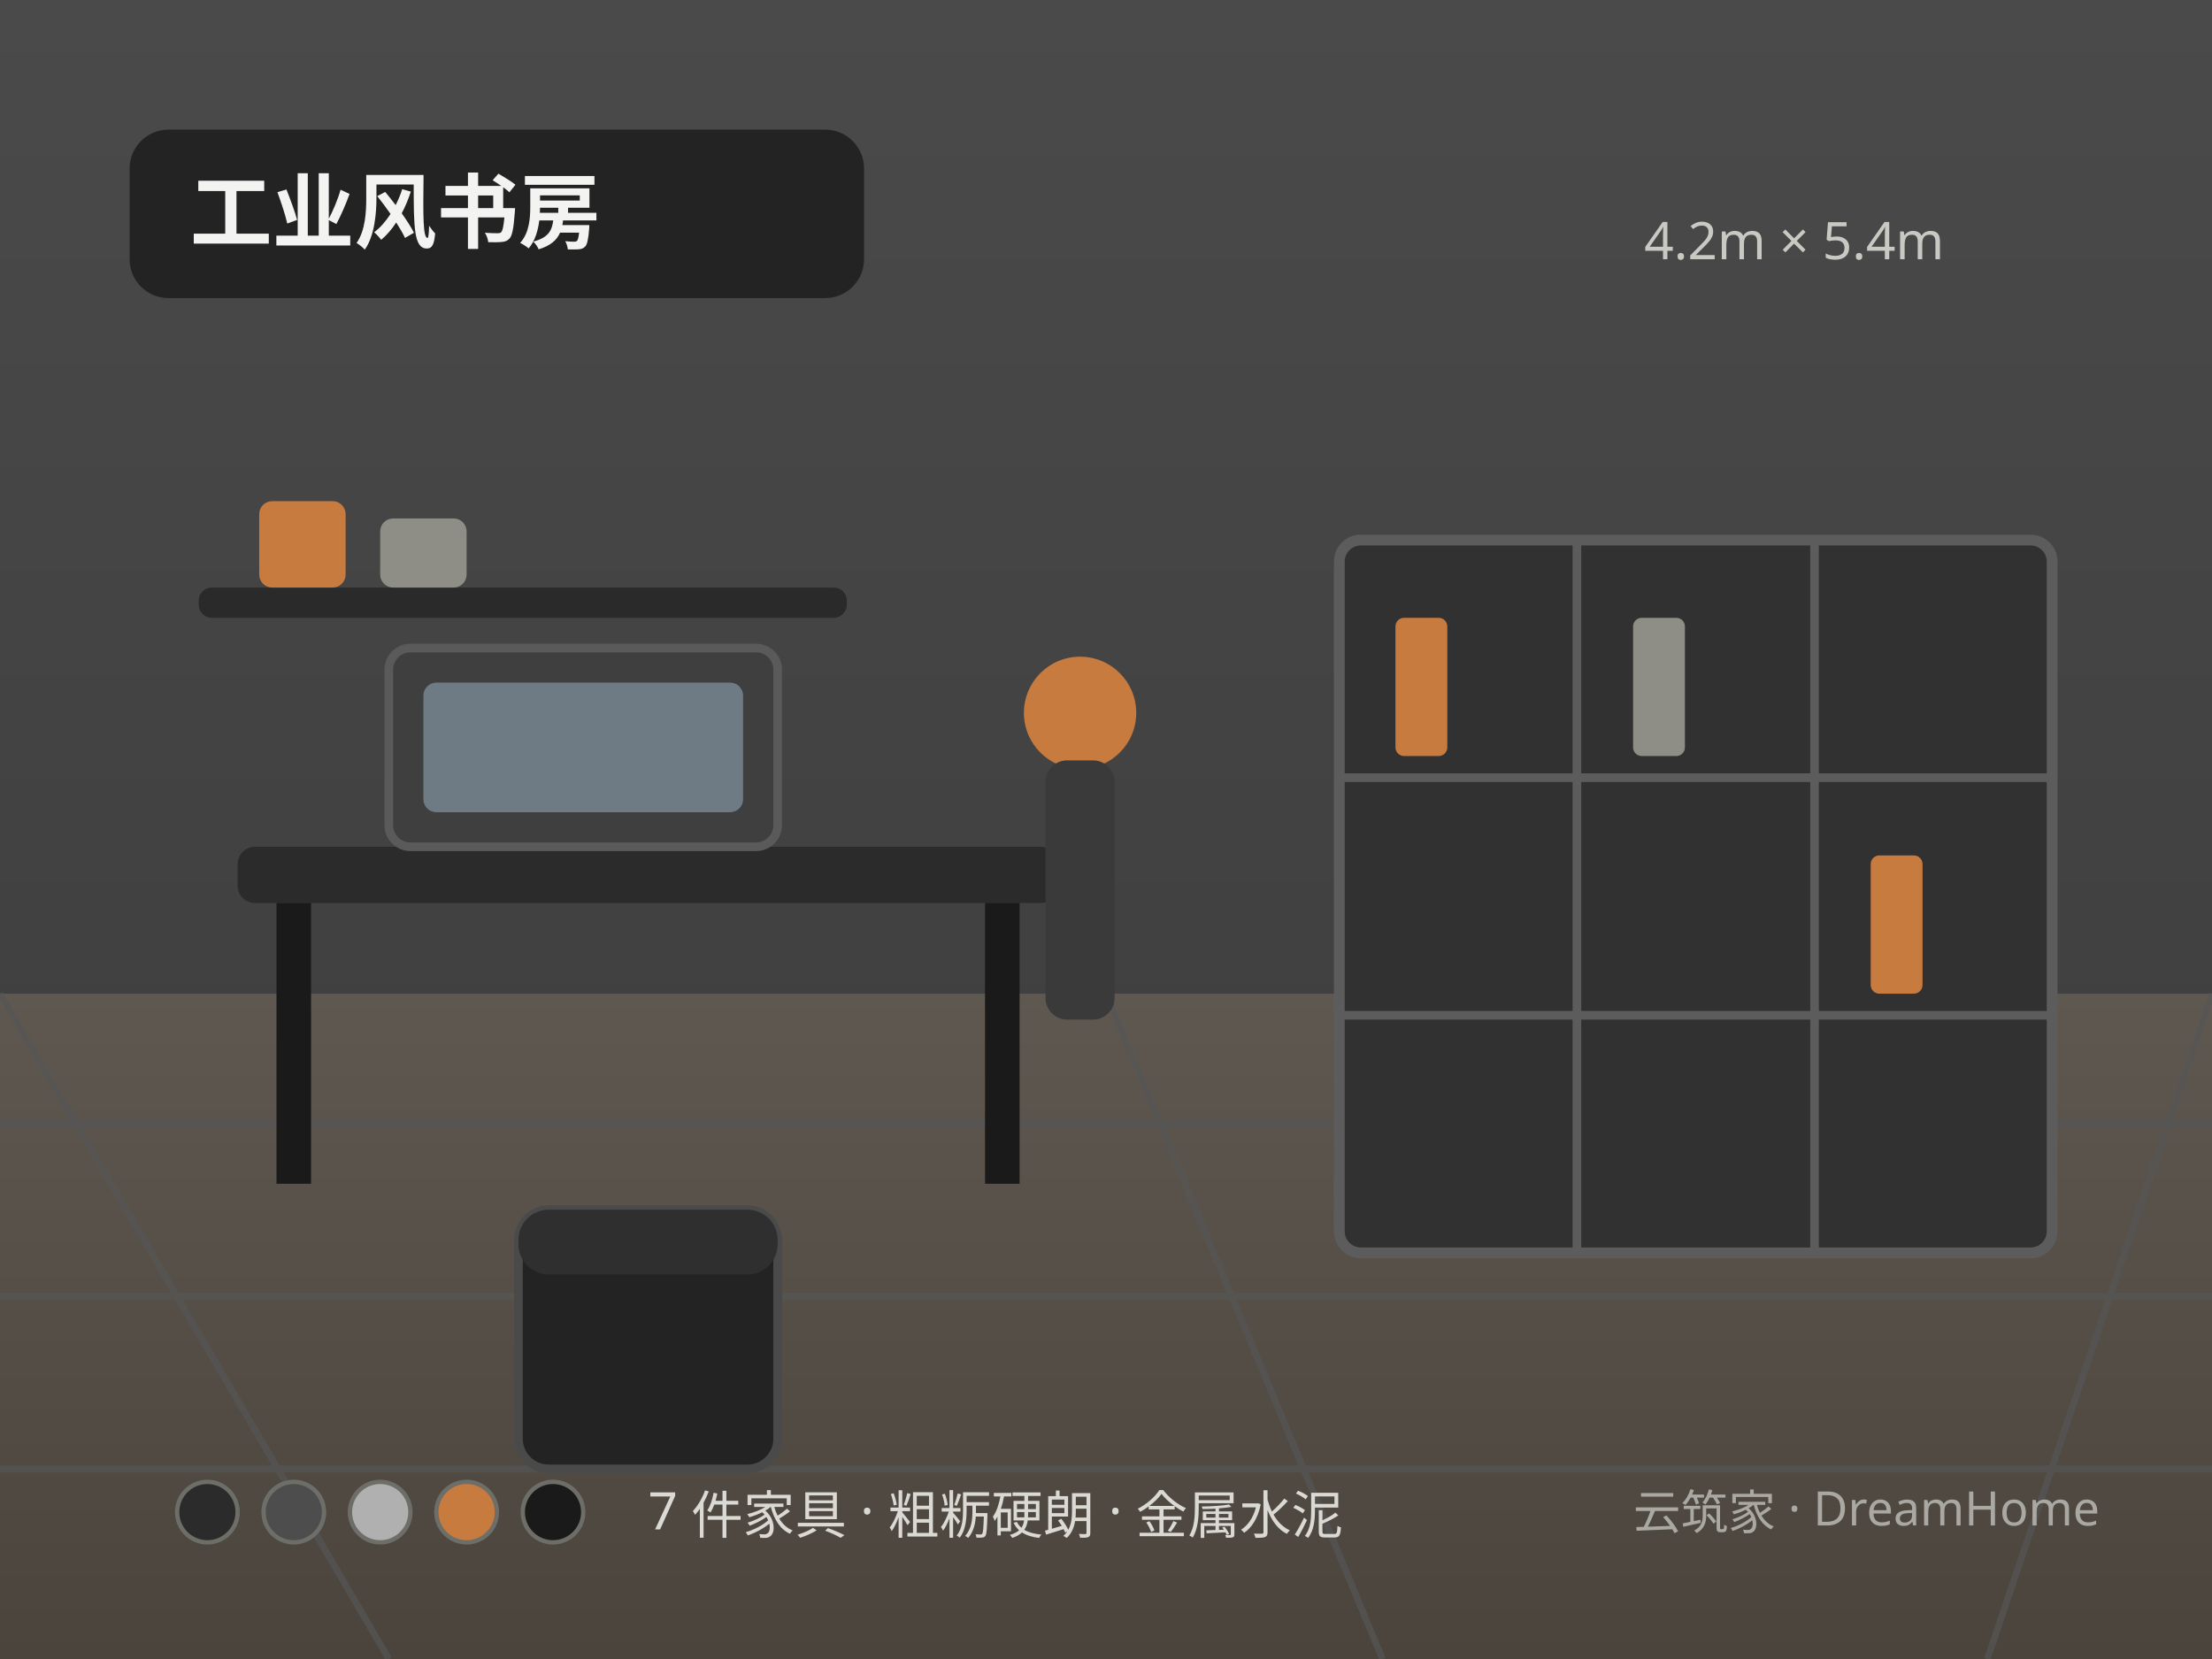
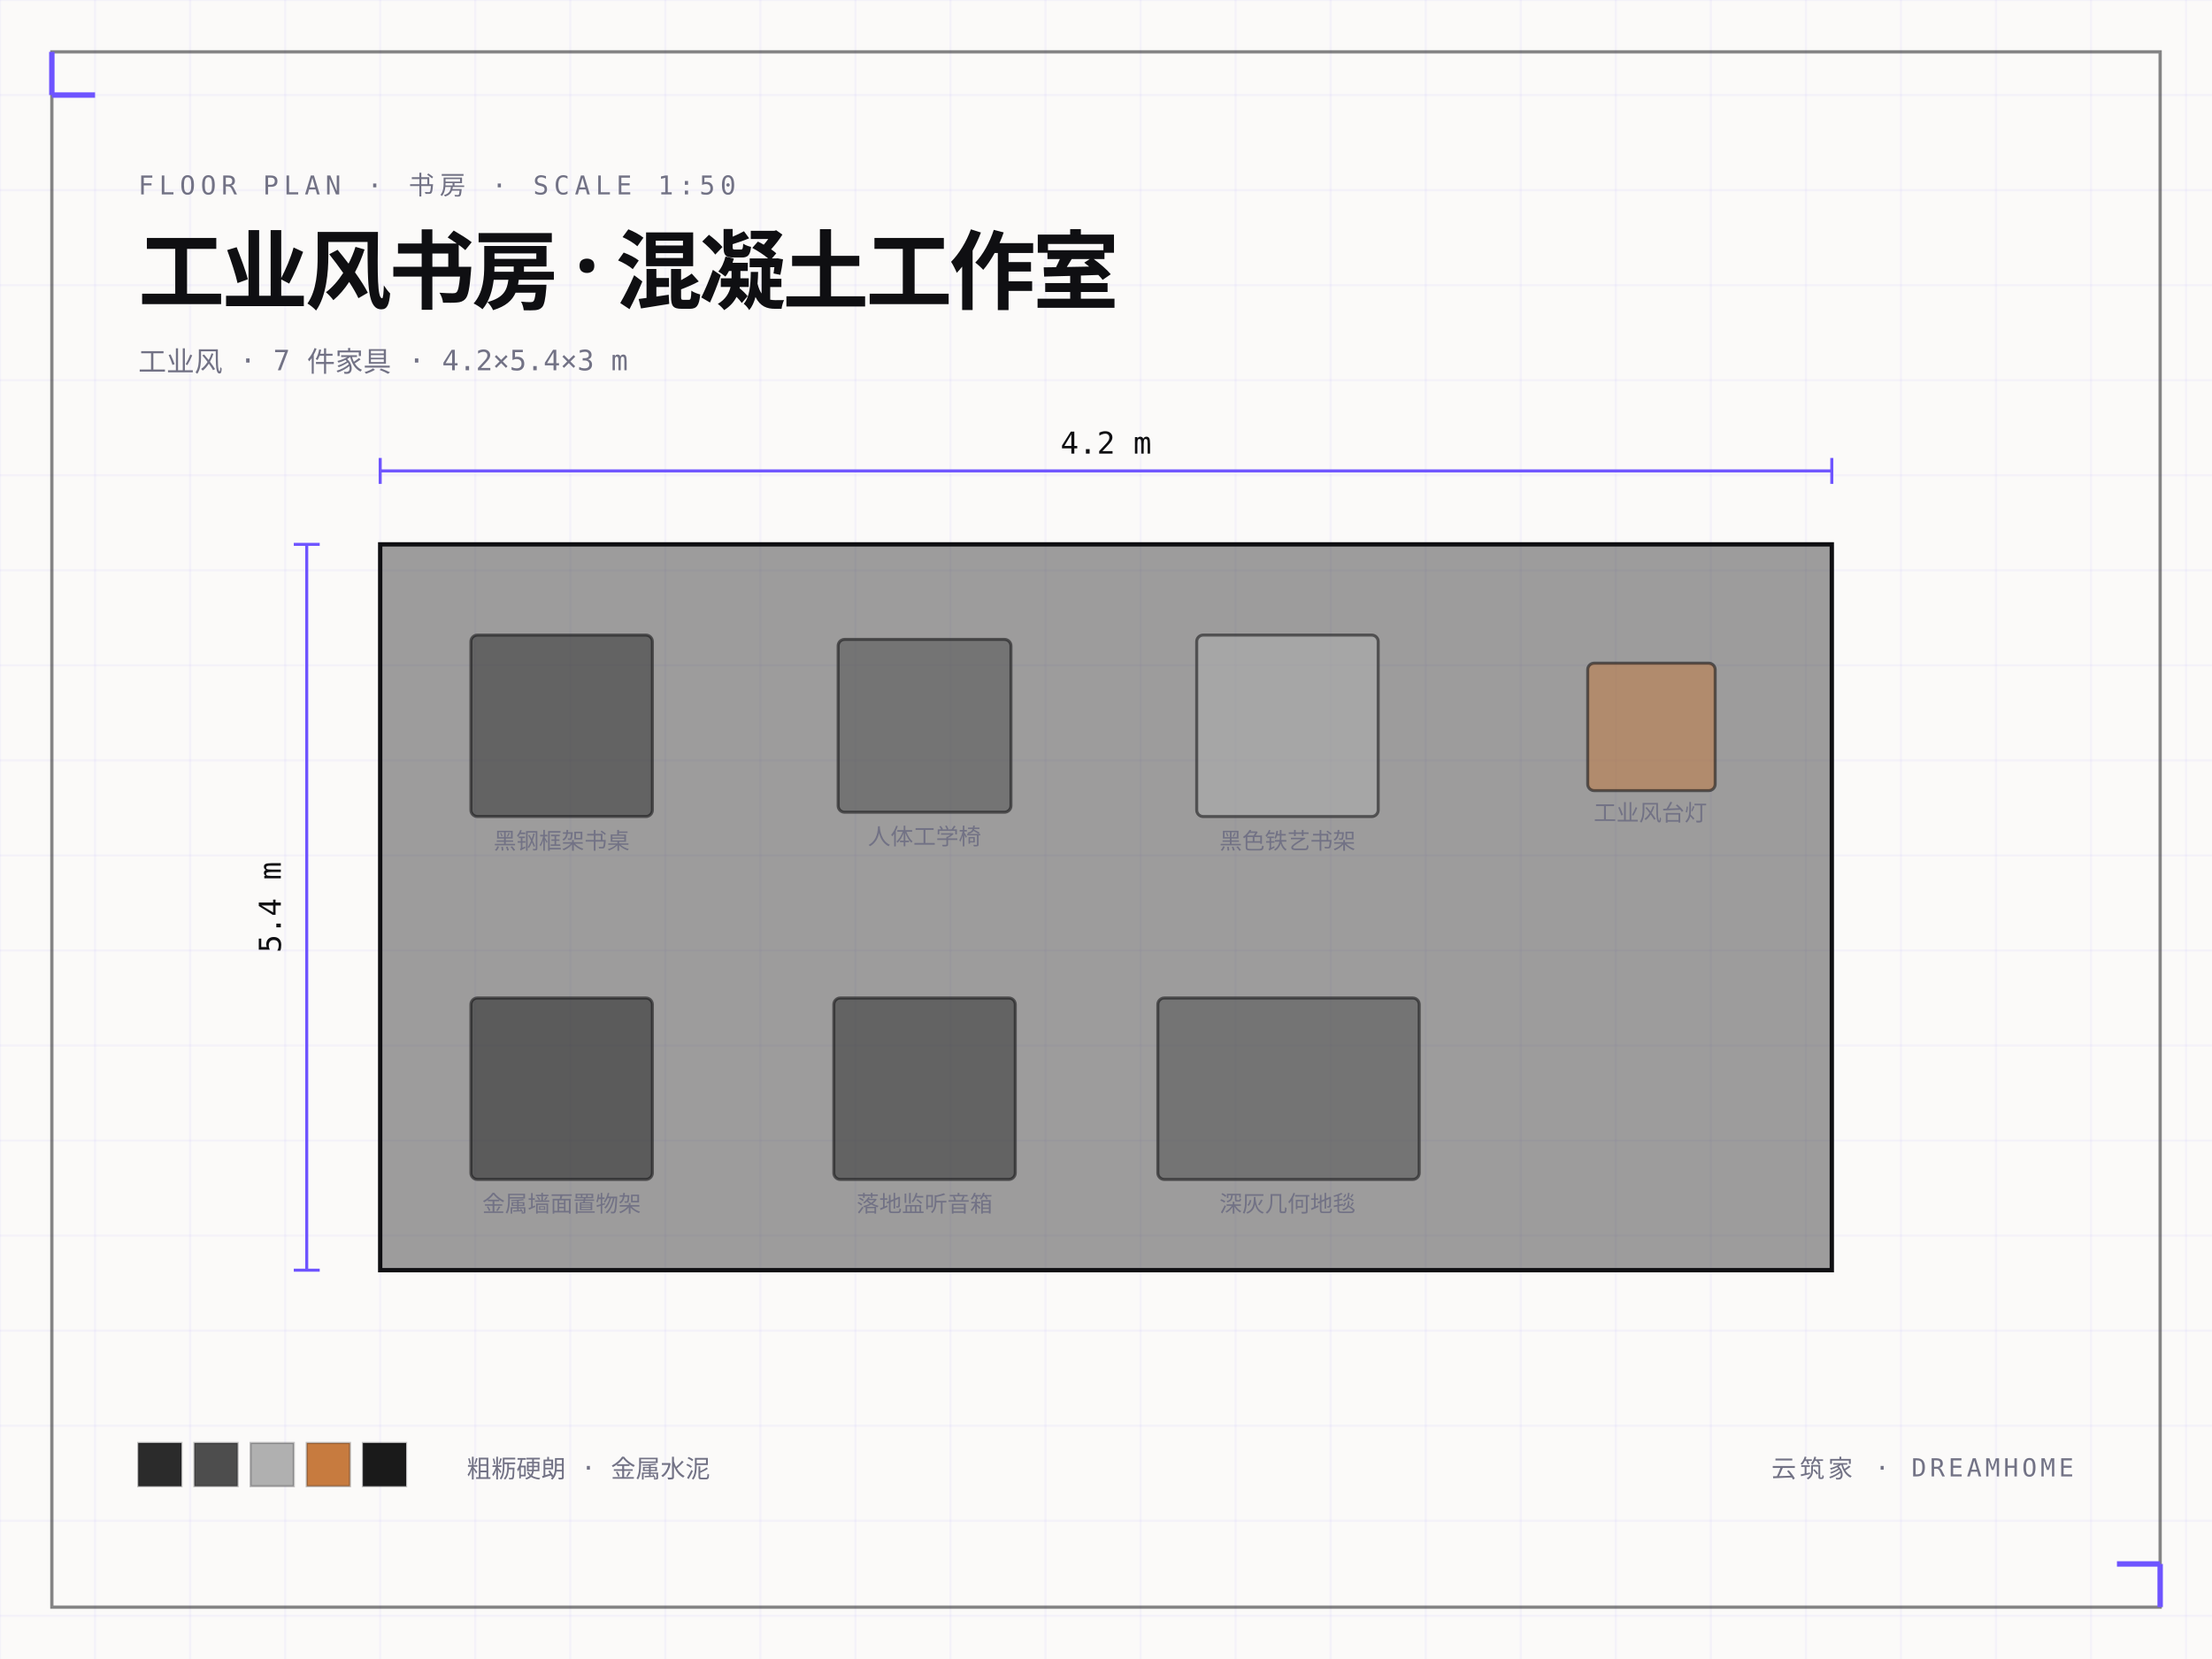
- <svg xmlns="http://www.w3.org/2000/svg" viewBox="0 0 1024 768" width="1024" height="768" role="img" aria-label="工业风书房预览图">
-   <defs>
-     <linearGradient id="wall3" x1="0" y1="0" x2="0" y2="1">
-       <stop offset="0" stop-color="#4A4A4A" />
-       <stop offset="1" stop-color="#3A3A3A" />
-     </linearGradient>
-     <linearGradient id="floor3" x1="0" y1="0" x2="0" y2="1">
-       <stop offset="0" stop-color="#5F5850" />
-       <stop offset="1" stop-color="#4A443D" />
-     </linearGradient>
-   </defs>
-   <rect width="1024" height="768" fill="url(#wall3)" />
-   <rect y="460" width="1024" height="308" fill="url(#floor3)" />
-   <g stroke="#565656" stroke-width="3" opacity="0.7">
-     <path d="M0 520 H1024 M0 600 H1024 M0 680 H1024" />
-     <path d="M0 460 L180 768 M512 460 L640 768 M1024 460 L920 768" />
+ <svg xmlns="http://www.w3.org/2000/svg" viewBox="0 0 1024 768" width="1024" height="768" role="img" aria-label="工业风书房 · 混凝土工作室 平面预览图">
+   <rect width="1024" height="768" fill="#FBFAF9" />
+   <g>
+     <line x1="0" y1="0" x2="0" y2="768" stroke="#6E54FF" stroke-opacity="0.05" stroke-width="1" />
+     <line x1="44" y1="0" x2="44" y2="768" stroke="#6E54FF" stroke-opacity="0.05" stroke-width="1" />
+     <line x1="88" y1="0" x2="88" y2="768" stroke="#6E54FF" stroke-opacity="0.05" stroke-width="1" />
+     <line x1="132" y1="0" x2="132" y2="768" stroke="#6E54FF" stroke-opacity="0.05" stroke-width="1" />
+     <line x1="176" y1="0" x2="176" y2="768" stroke="#6E54FF" stroke-opacity="0.05" stroke-width="1" />
+     <line x1="220" y1="0" x2="220" y2="768" stroke="#6E54FF" stroke-opacity="0.05" stroke-width="1" />
+     <line x1="264" y1="0" x2="264" y2="768" stroke="#6E54FF" stroke-opacity="0.05" stroke-width="1" />
+     <line x1="308" y1="0" x2="308" y2="768" stroke="#6E54FF" stroke-opacity="0.05" stroke-width="1" />
+     <line x1="352" y1="0" x2="352" y2="768" stroke="#6E54FF" stroke-opacity="0.05" stroke-width="1" />
+     <line x1="396" y1="0" x2="396" y2="768" stroke="#6E54FF" stroke-opacity="0.05" stroke-width="1" />
+     <line x1="440" y1="0" x2="440" y2="768" stroke="#6E54FF" stroke-opacity="0.05" stroke-width="1" />
+     <line x1="484" y1="0" x2="484" y2="768" stroke="#6E54FF" stroke-opacity="0.05" stroke-width="1" />
+     <line x1="528" y1="0" x2="528" y2="768" stroke="#6E54FF" stroke-opacity="0.05" stroke-width="1" />
+     <line x1="572" y1="0" x2="572" y2="768" stroke="#6E54FF" stroke-opacity="0.05" stroke-width="1" />
+     <line x1="616" y1="0" x2="616" y2="768" stroke="#6E54FF" stroke-opacity="0.05" stroke-width="1" />
+     <line x1="660" y1="0" x2="660" y2="768" stroke="#6E54FF" stroke-opacity="0.05" stroke-width="1" />
+     <line x1="704" y1="0" x2="704" y2="768" stroke="#6E54FF" stroke-opacity="0.05" stroke-width="1" />
+     <line x1="748" y1="0" x2="748" y2="768" stroke="#6E54FF" stroke-opacity="0.05" stroke-width="1" />
+     <line x1="792" y1="0" x2="792" y2="768" stroke="#6E54FF" stroke-opacity="0.05" stroke-width="1" />
+     <line x1="836" y1="0" x2="836" y2="768" stroke="#6E54FF" stroke-opacity="0.05" stroke-width="1" />
+     <line x1="880" y1="0" x2="880" y2="768" stroke="#6E54FF" stroke-opacity="0.05" stroke-width="1" />
+     <line x1="924" y1="0" x2="924" y2="768" stroke="#6E54FF" stroke-opacity="0.05" stroke-width="1" />
+     <line x1="968" y1="0" x2="968" y2="768" stroke="#6E54FF" stroke-opacity="0.05" stroke-width="1" />
+     <line x1="1012" y1="0" x2="1012" y2="768" stroke="#6E54FF" stroke-opacity="0.05" stroke-width="1" />
+     <line x1="0" y1="0" x2="1024" y2="0" stroke="#6E54FF" stroke-opacity="0.05" stroke-width="1" />
+     <line x1="0" y1="44" x2="1024" y2="44" stroke="#6E54FF" stroke-opacity="0.05" stroke-width="1" />
+     <line x1="0" y1="88" x2="1024" y2="88" stroke="#6E54FF" stroke-opacity="0.05" stroke-width="1" />
+     <line x1="0" y1="132" x2="1024" y2="132" stroke="#6E54FF" stroke-opacity="0.05" stroke-width="1" />
+     <line x1="0" y1="176" x2="1024" y2="176" stroke="#6E54FF" stroke-opacity="0.05" stroke-width="1" />
+     <line x1="0" y1="220" x2="1024" y2="220" stroke="#6E54FF" stroke-opacity="0.05" stroke-width="1" />
+     <line x1="0" y1="264" x2="1024" y2="264" stroke="#6E54FF" stroke-opacity="0.05" stroke-width="1" />
+     <line x1="0" y1="308" x2="1024" y2="308" stroke="#6E54FF" stroke-opacity="0.05" stroke-width="1" />
+     <line x1="0" y1="352" x2="1024" y2="352" stroke="#6E54FF" stroke-opacity="0.05" stroke-width="1" />
+     <line x1="0" y1="396" x2="1024" y2="396" stroke="#6E54FF" stroke-opacity="0.05" stroke-width="1" />
+     <line x1="0" y1="440" x2="1024" y2="440" stroke="#6E54FF" stroke-opacity="0.05" stroke-width="1" />
+     <line x1="0" y1="484" x2="1024" y2="484" stroke="#6E54FF" stroke-opacity="0.05" stroke-width="1" />
+     <line x1="0" y1="528" x2="1024" y2="528" stroke="#6E54FF" stroke-opacity="0.05" stroke-width="1" />
+     <line x1="0" y1="572" x2="1024" y2="572" stroke="#6E54FF" stroke-opacity="0.05" stroke-width="1" />
+     <line x1="0" y1="616" x2="1024" y2="616" stroke="#6E54FF" stroke-opacity="0.05" stroke-width="1" />
+     <line x1="0" y1="660" x2="1024" y2="660" stroke="#6E54FF" stroke-opacity="0.05" stroke-width="1" />
+     <line x1="0" y1="704" x2="1024" y2="704" stroke="#6E54FF" stroke-opacity="0.05" stroke-width="1" />
+     <line x1="0" y1="748" x2="1024" y2="748" stroke="#6E54FF" stroke-opacity="0.05" stroke-width="1" />
  </g>
-   <rect x="60" y="60" width="340" height="78" rx="18" fill="#1F1F1F" opacity="0.9" />
-   <text x="88" y="112" font-family="PingFang SC, Hiragino Sans GB, Microsoft YaHei, sans-serif" font-size="38" font-weight="700" fill="#F3F3F1">工业风书房</text>
-   <text x="900" y="120" text-anchor="end" font-family="PingFang SC, Hiragino Sans GB, Microsoft YaHei, sans-serif" font-size="24" fill="#C9C9C4">4.2m × 5.4m</text>
+   <rect x="24" y="24" width="976" height="720" fill="none" stroke="#0F0F12" stroke-opacity="0.5" stroke-width="1.5" />
+   <path d="M24 44 H44 M24 24 V44" stroke="#6E54FF" stroke-width="2.5" fill="none" />
+   <path d="M1000 724 H980 M1000 744 V724" stroke="#6E54FF" stroke-width="2.5" fill="none" />
+   <rect x="176" y="252" width="672" height="336" fill="#2B2B2B" fill-opacity="0.45" stroke="#0F0F12" stroke-width="2" />
  <g>
-     <rect x="110" y="392" width="380" height="26" rx="8" fill="#2B2B2B" />
-     <rect x="128" y="418" width="16" height="130" fill="#1A1A1A" />
-     <rect x="456" y="418" width="16" height="130" fill="#1A1A1A" />
-     <rect x="180" y="300" width="180" height="92" rx="10" fill="#3F3F3F" stroke="#5A5A5A" stroke-width="4" />
-     <rect x="196" y="316" width="148" height="60" rx="6" fill="#6E7B84" />
-     <rect x="240" y="560" width="120" height="120" rx="14" fill="#232323" stroke="#4A4A4A" stroke-width="4" />
-     <rect x="240" y="560" width="120" height="30" rx="14" fill="#2F2F2F" />
-     <rect x="620" y="250" width="330" height="330" rx="10" fill="#313131" stroke="#5C5C5C" stroke-width="5" />
-     <path d="M620 360 H950 M620 470 H950 M730 250 V580 M840 250 V580" stroke="#5C5C5C" stroke-width="4" fill="none" />
-     <rect x="646" y="286" width="24" height="64" rx="4" fill="#C77B3F" />
-     <rect x="756" y="286" width="24" height="64" rx="4" fill="#8E8E86" />
-     <rect x="866" y="396" width="24" height="64" rx="4" fill="#C77B3F" />
-     <rect x="92" y="272" width="300" height="14" rx="6" fill="#2A2A2A" />
-     <rect x="120" y="232" width="40" height="40" rx="6" fill="#C77B3F" />
-     <rect x="176" y="240" width="40" height="32" rx="6" fill="#8E8E86" />
-     <circle cx="500" cy="330" r="26" fill="#C77B3F" />
-     <rect x="484" y="352" width="32" height="120" rx="10" fill="#3A3A3A" />
+     <g>
+       <rect x="218" y="294" width="84" height="84" rx="3" fill="#2B2B2B" fill-opacity="0.5" stroke="#0F0F12" stroke-opacity="0.55" stroke-width="1.4" />
+       <text x="260" y="393" text-anchor="middle" font-family="ui-monospace, SFMono-Regular, Menlo, Consolas, monospace" font-size="10.5" fill="#727285">黑钢框架书桌</text>
+     </g>
+     <g>
+       <rect x="388" y="296" width="80" height="80" rx="3" fill="#4D4D4D" fill-opacity="0.5" stroke="#0F0F12" stroke-opacity="0.55" stroke-width="1.4" />
+       <text x="428" y="391" text-anchor="middle" font-family="ui-monospace, SFMono-Regular, Menlo, Consolas, monospace" font-size="10.5" fill="#727285">人体工学椅</text>
+     </g>
+     <g>
+       <rect x="554" y="294" width="84" height="84" rx="3" fill="#B0B0B0" fill-opacity="0.5" stroke="#0F0F12" stroke-opacity="0.55" stroke-width="1.4" />
+       <text x="596" y="393" text-anchor="middle" font-family="ui-monospace, SFMono-Regular, Menlo, Consolas, monospace" font-size="10.5" fill="#727285">黑色铁艺书架</text>
+     </g>
+     <g>
+       <rect x="735" y="307" width="59" height="59" rx="3" fill="#C77B3F" fill-opacity="0.5" stroke="#0F0F12" stroke-opacity="0.55" stroke-width="1.4" />
+       <text x="764" y="380" text-anchor="middle" font-family="ui-monospace, SFMono-Regular, Menlo, Consolas, monospace" font-size="10.5" fill="#727285">工业风台灯</text>
+     </g>
+     <g>
+       <rect x="218" y="462" width="84" height="84" rx="3" fill="#1A1A1A" fill-opacity="0.5" stroke="#0F0F12" stroke-opacity="0.55" stroke-width="1.4" />
+       <text x="260" y="561" text-anchor="middle" font-family="ui-monospace, SFMono-Regular, Menlo, Consolas, monospace" font-size="10.5" fill="#727285">金属墙面置物架</text>
+     </g>
+     <g>
+       <rect x="386" y="462" width="84" height="84" rx="3" fill="#2B2B2B" fill-opacity="0.5" stroke="#0F0F12" stroke-opacity="0.55" stroke-width="1.4" />
+       <text x="428" y="561" text-anchor="middle" font-family="ui-monospace, SFMono-Regular, Menlo, Consolas, monospace" font-size="10.5" fill="#727285">落地监听音箱</text>
+     </g>
+     <g>
+       <rect x="536" y="462" width="121" height="84" rx="3" fill="#4D4D4D" fill-opacity="0.5" stroke="#0F0F12" stroke-opacity="0.55" stroke-width="1.4" />
+       <text x="596" y="561" text-anchor="middle" font-family="ui-monospace, SFMono-Regular, Menlo, Consolas, monospace" font-size="10.5" fill="#727285">深灰几何地毯</text>
+     </g>
  </g>
-   <g>
-     <circle cx="96" cy="700" r="14" fill="#2B2B2B" stroke="#6E6E68" stroke-width="2" />
-     <circle cx="136" cy="700" r="14" fill="#4D4D4D" stroke="#6E6E68" stroke-width="2" />
-     <circle cx="176" cy="700" r="14" fill="#B0B0B0" stroke="#6E6E68" stroke-width="2" />
-     <circle cx="216" cy="700" r="14" fill="#C77B3F" stroke="#6E6E68" stroke-width="2" />
-     <circle cx="256" cy="700" r="14" fill="#1A1A1A" stroke="#6E6E68" stroke-width="2" />
-     <text x="300" y="708" font-family="PingFang SC, Hiragino Sans GB, Microsoft YaHei, sans-serif" font-size="24" fill="#DAD9D4">7 件家具 · 粗粝硬朗 · 金属水泥</text>
-     <text x="972" y="708" text-anchor="end" font-family="PingFang SC, Hiragino Sans GB, Microsoft YaHei, sans-serif" font-size="22" fill="#A9A8A2">云筑家 · DreamHome</text>
+   <g stroke="#6E54FF" stroke-width="1.4" fill="none">
+     <path d="M176 218 H848" />
+     <path d="M176 212 V224" />
+     <path d="M848 212 V224" />
+     <path d="M142 252 V588" />
+     <path d="M136 252 H148" />
+     <path d="M136 588 H148" />
  </g>
+   <text x="512" y="210" text-anchor="middle" font-family="ui-monospace, SFMono-Regular, Menlo, Consolas, monospace" font-size="14" fill="#0F0F12">4.2 m</text>
+   <text x="130" y="420" text-anchor="middle" font-family="ui-monospace, SFMono-Regular, Menlo, Consolas, monospace" font-size="14" fill="#0F0F12" transform="rotate(-90 130 420)">5.4 m</text>
+   <text x="64" y="90" font-family="ui-monospace, SFMono-Regular, Menlo, Consolas, monospace" font-size="12" letter-spacing="2.4" fill="#727285">FLOOR PLAN · 书房 · SCALE 1:50</text>
+   <text x="64" y="140" font-family="Archivo, PingFang SC, Hiragino Sans GB, Microsoft YaHei, sans-serif" font-size="40" font-weight="800" letter-spacing="-1.4" fill="#0F0F12">工业风书房 · 混凝土工作室</text>
+   <text x="64" y="172" font-family="ui-monospace, SFMono-Regular, Menlo, Consolas, monospace" font-size="13" fill="#727285">工业风 · 7 件家具 · 4.2×5.4×3 m</text>
+   <rect x="64" y="668" width="20" height="20" fill="#2B2B2B" stroke="#0F0F12" stroke-opacity="0.25" />
+   <rect x="90" y="668" width="20" height="20" fill="#4D4D4D" stroke="#0F0F12" stroke-opacity="0.25" />
+   <rect x="116" y="668" width="20" height="20" fill="#B0B0B0" stroke="#0F0F12" stroke-opacity="0.25" />
+   <rect x="142" y="668" width="20" height="20" fill="#C77B3F" stroke="#0F0F12" stroke-opacity="0.25" />
+   <rect x="168" y="668" width="20" height="20" fill="#1A1A1A" stroke="#0F0F12" stroke-opacity="0.25" />
+   <text x="216" y="684" font-family="ui-monospace, SFMono-Regular, Menlo, Consolas, monospace" font-size="11.5" fill="#727285">粗粝硬朗 · 金属水泥</text>
+   <text x="960" y="684" text-anchor="end" font-family="ui-monospace, SFMono-Regular, Menlo, Consolas, monospace" font-size="11.5" letter-spacing="1.6" fill="#727285">云筑家 · DREAMHOME</text>
</svg>
